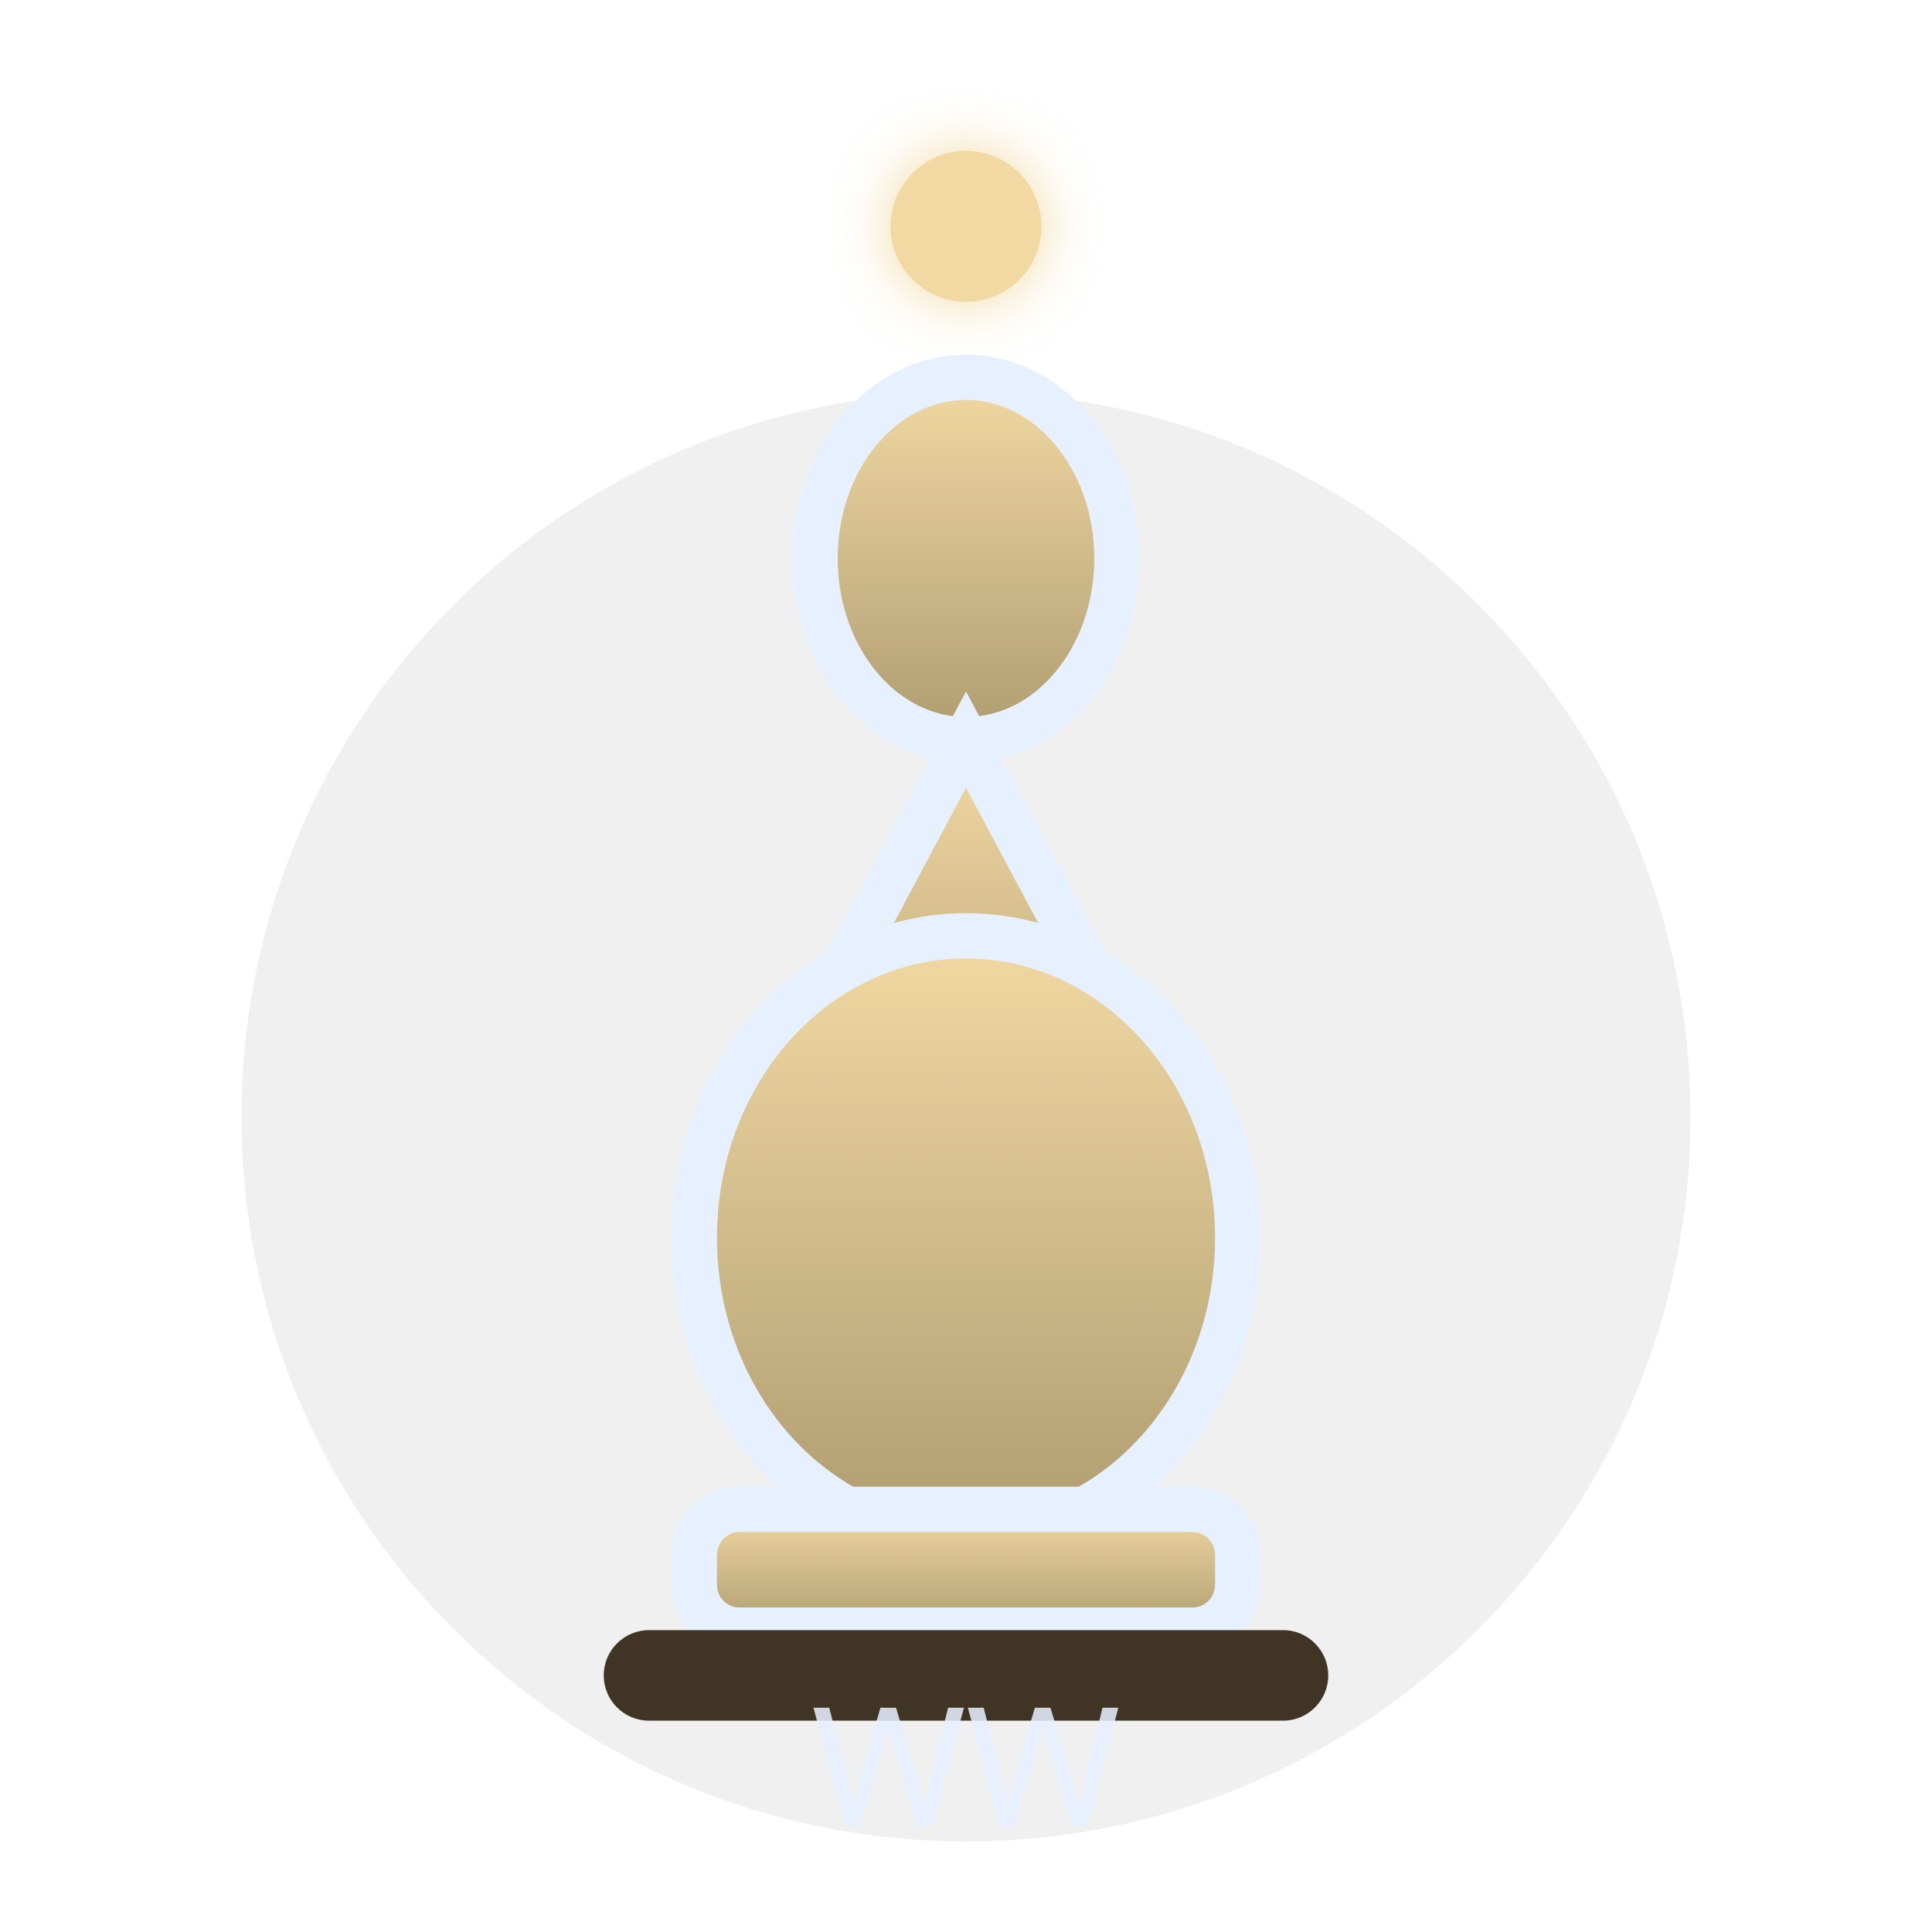
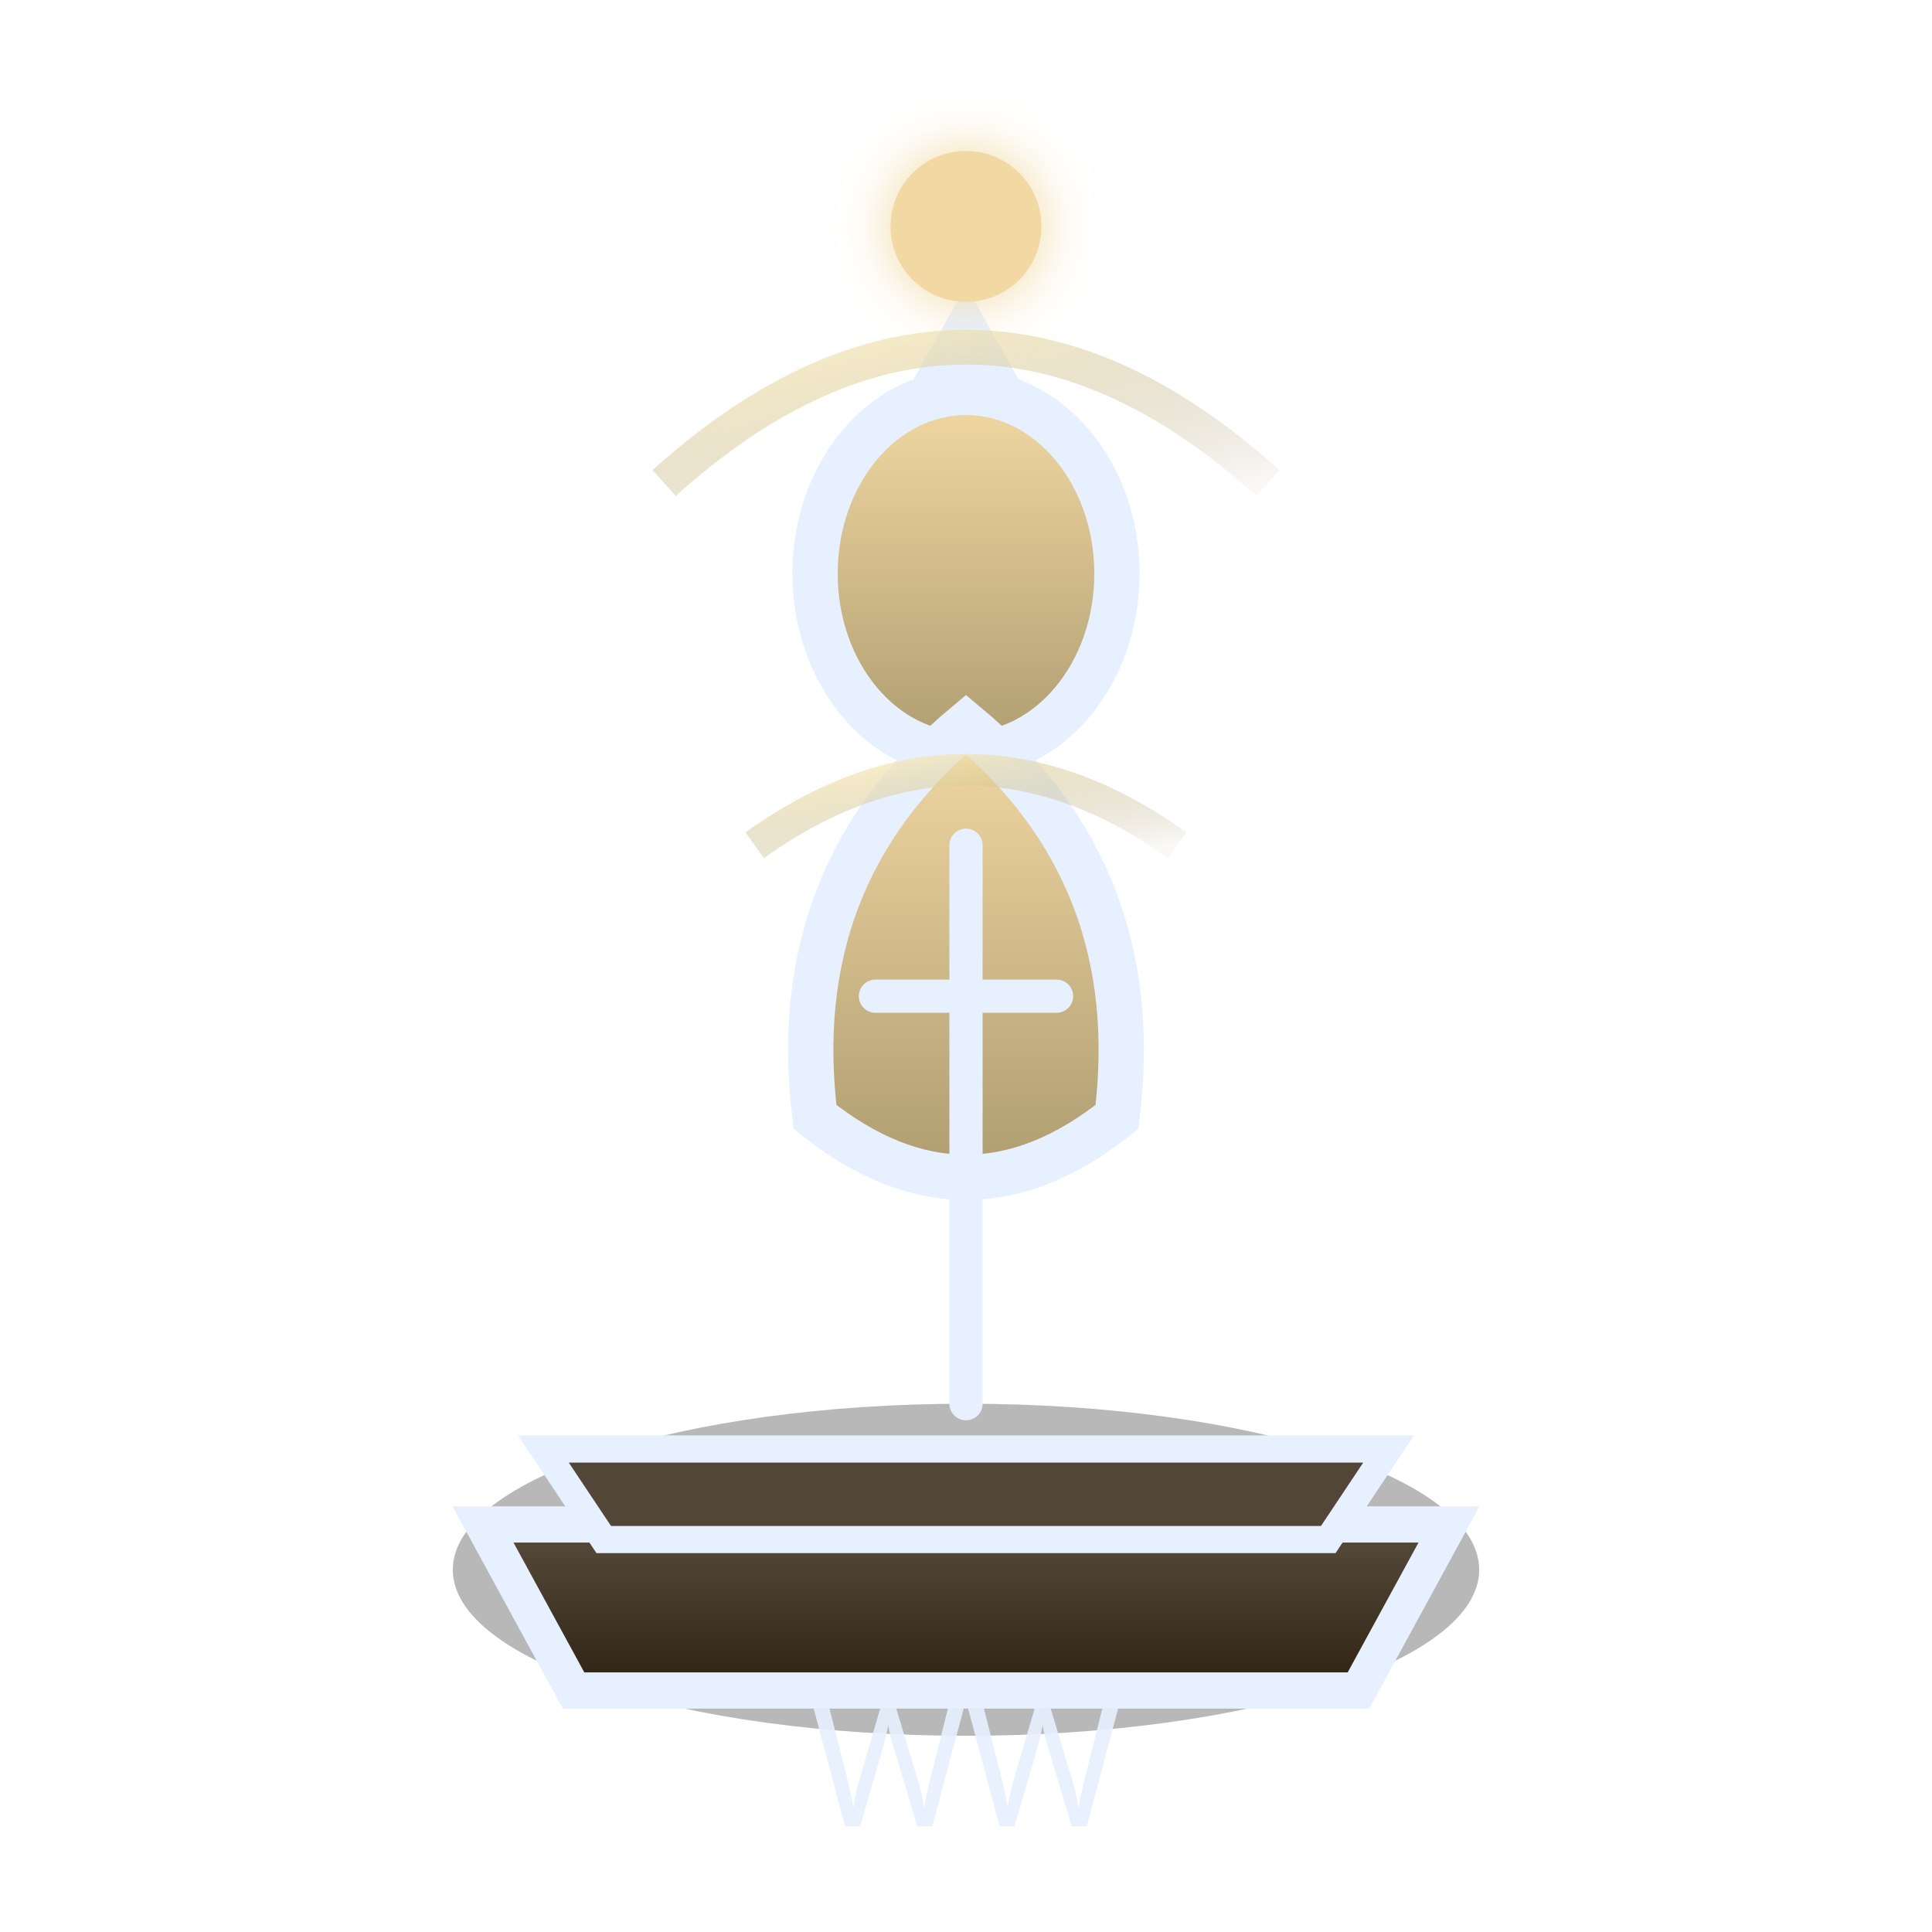
<svg xmlns="http://www.w3.org/2000/svg" viewBox="0 0 128 128">
  <defs>
+     <linearGradient id="pedestal" x1="0" x2="0" y1="0" y2="1">
+       <stop offset="0%" stop-color="#584d3d" />
+       <stop offset="100%" stop-color="#2e2313" />
+     </linearGradient>
    <linearGradient id="mainFill" x1="0" x2="0" y1="0" y2="1">
      <stop offset="0%" stop-color="#f2d9a3" />
      <stop offset="100%" stop-color="#ae9c70" />
+     </linearGradient>
+     <linearGradient id="armorEdge" x1="0" x2="1" y1="0" y2="1">
+       <stop offset="0%" stop-color="#fff1bb" stop-opacity="0.8" />
+       <stop offset="100%" stop-color="#9c8a5e" stop-opacity="0.05" />
    </linearGradient>
    <filter id="glow" x="-50%" y="-50%" width="200%" height="200%">
      <feGaussianBlur stdDeviation="1.8" result="blur" />
      <feMerge>
        <feMergeNode in="blur" />
        <feMergeNode in="SourceGraphic" />
      </feMerge>
    </filter>
  </defs>
-   <circle cx="64" cy="74" r="48" fill="rgba(0,0,0,0.06)" />
+   <ellipse cx="64" cy="104" rx="34" ry="11" fill="rgba(0,0,0,0.28)" />
+   <path d="M32 101 H96 L90 112 H38 Z" fill="url(#pedestal)" stroke="#e7f0ff" stroke-width="2.4" />
+   <path d="M36 96 H92 L88 102 H40 Z" fill="#524737" stroke="#e7f0ff" stroke-width="1.8" />
  <g fill="url(#mainFill)" stroke="#e7f0ff" stroke-width="3">
-     <ellipse cx="64" cy="37" rx="10" ry="12" />
-     <path d="M64 49 L72 64 L64 78 L56 64 Z" />
-     <ellipse cx="64" cy="82" rx="18" ry="20" />
-     <rect x="46" y="100" width="36" height="8" rx="3" />
+     <path d="M64 22 L73 38 L64 56 L55 38 Z" />
+     <ellipse cx="64" cy="38" rx="10" ry="12" />
+     <path d="M64 48 Q76 58 74 74 Q64 82 54 74 Q52 58 64 48 Z" />
+     <path d="M58 66 L70 66" stroke-width="2.2" stroke-linecap="round" fill="none" />
+     <path d="M64 56 L64 93" stroke-width="2.2" stroke-linecap="round" fill="none" />
  </g>
-   <rect x="40" y="108" width="48" height="6" rx="3" fill="#403525" />
-   <text x="64" y="121" text-anchor="middle" font-size="11" font-family="Verdana,Segoe UI,sans-serif" fill="#e7f0ff" opacity="0.86">WW</text>
+   <path d="M44 32 Q64 14 84 32" stroke="url(#armorEdge)" stroke-width="2.3" fill="none" />
+   <path d="M50 56 Q64 46 78 56" stroke="url(#armorEdge)" stroke-width="2.1" fill="none" />
+   <text x="64" y="121" text-anchor="middle" font-size="11" font-family="Verdana,Segoe UI,sans-serif" fill="#e7f0ff" opacity="0.92">WW</text>
  <circle cx="64" cy="15" r="5" fill="#f2d9a3" filter="url(#glow)" />
</svg>
